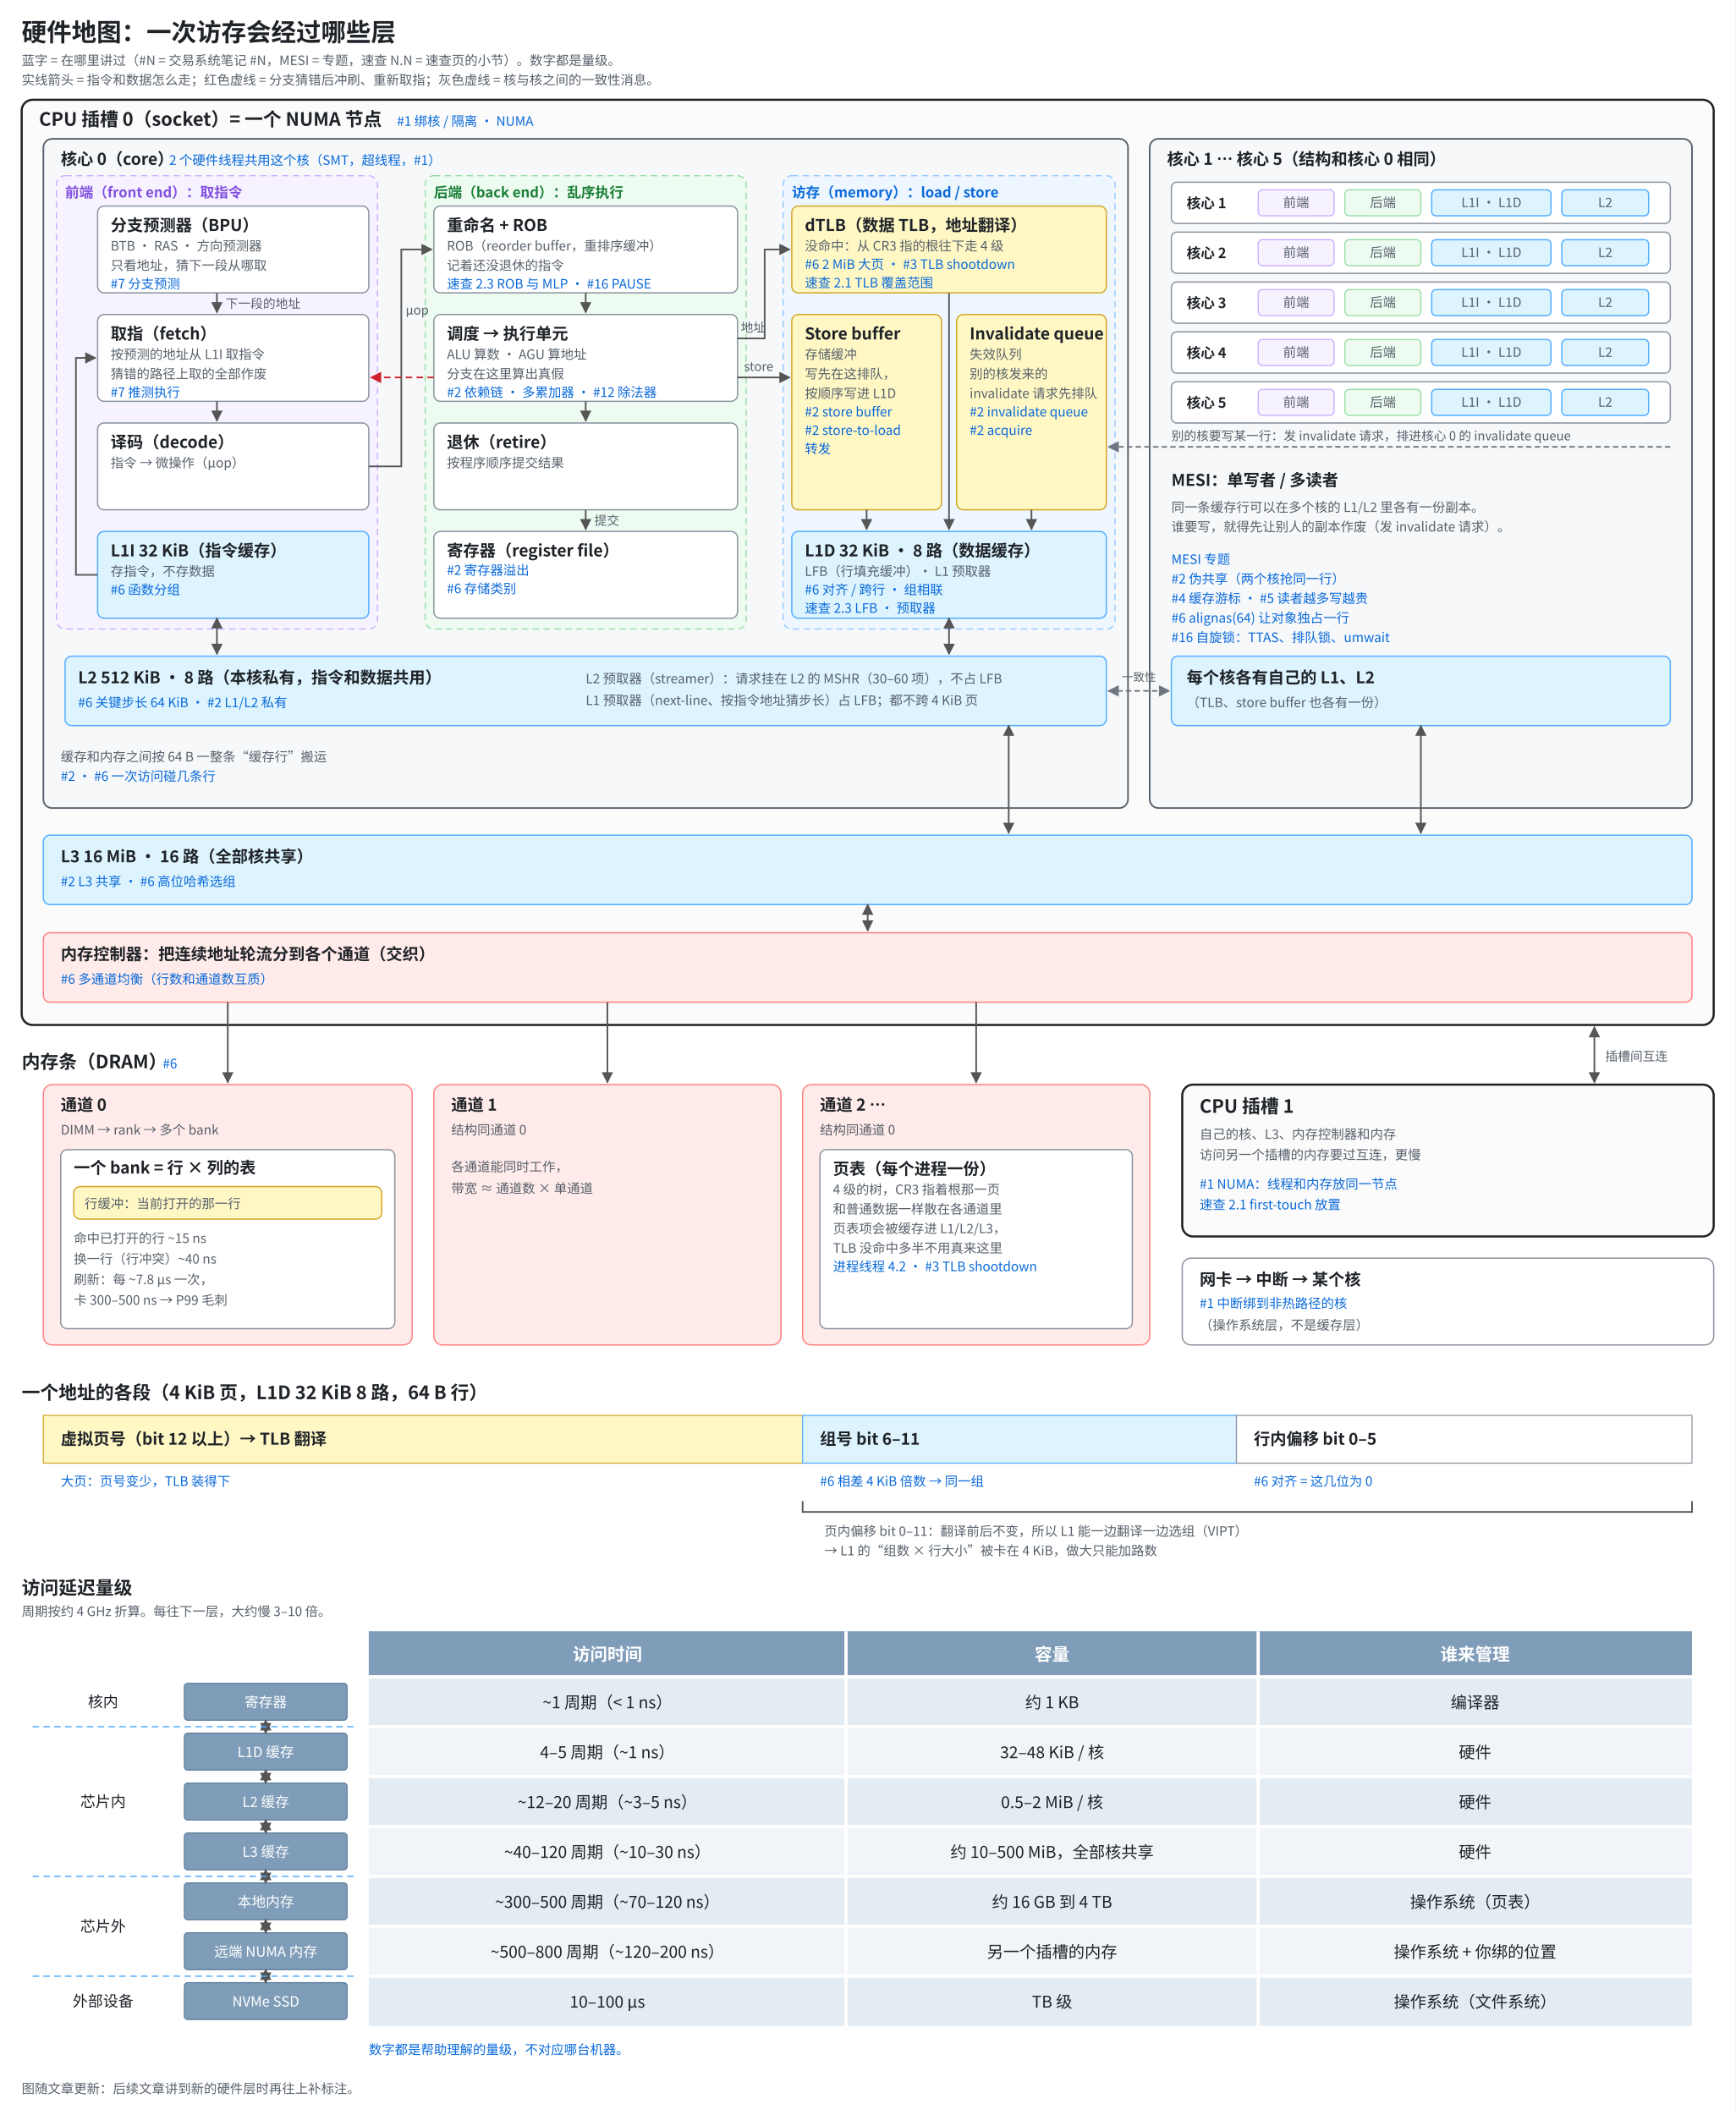
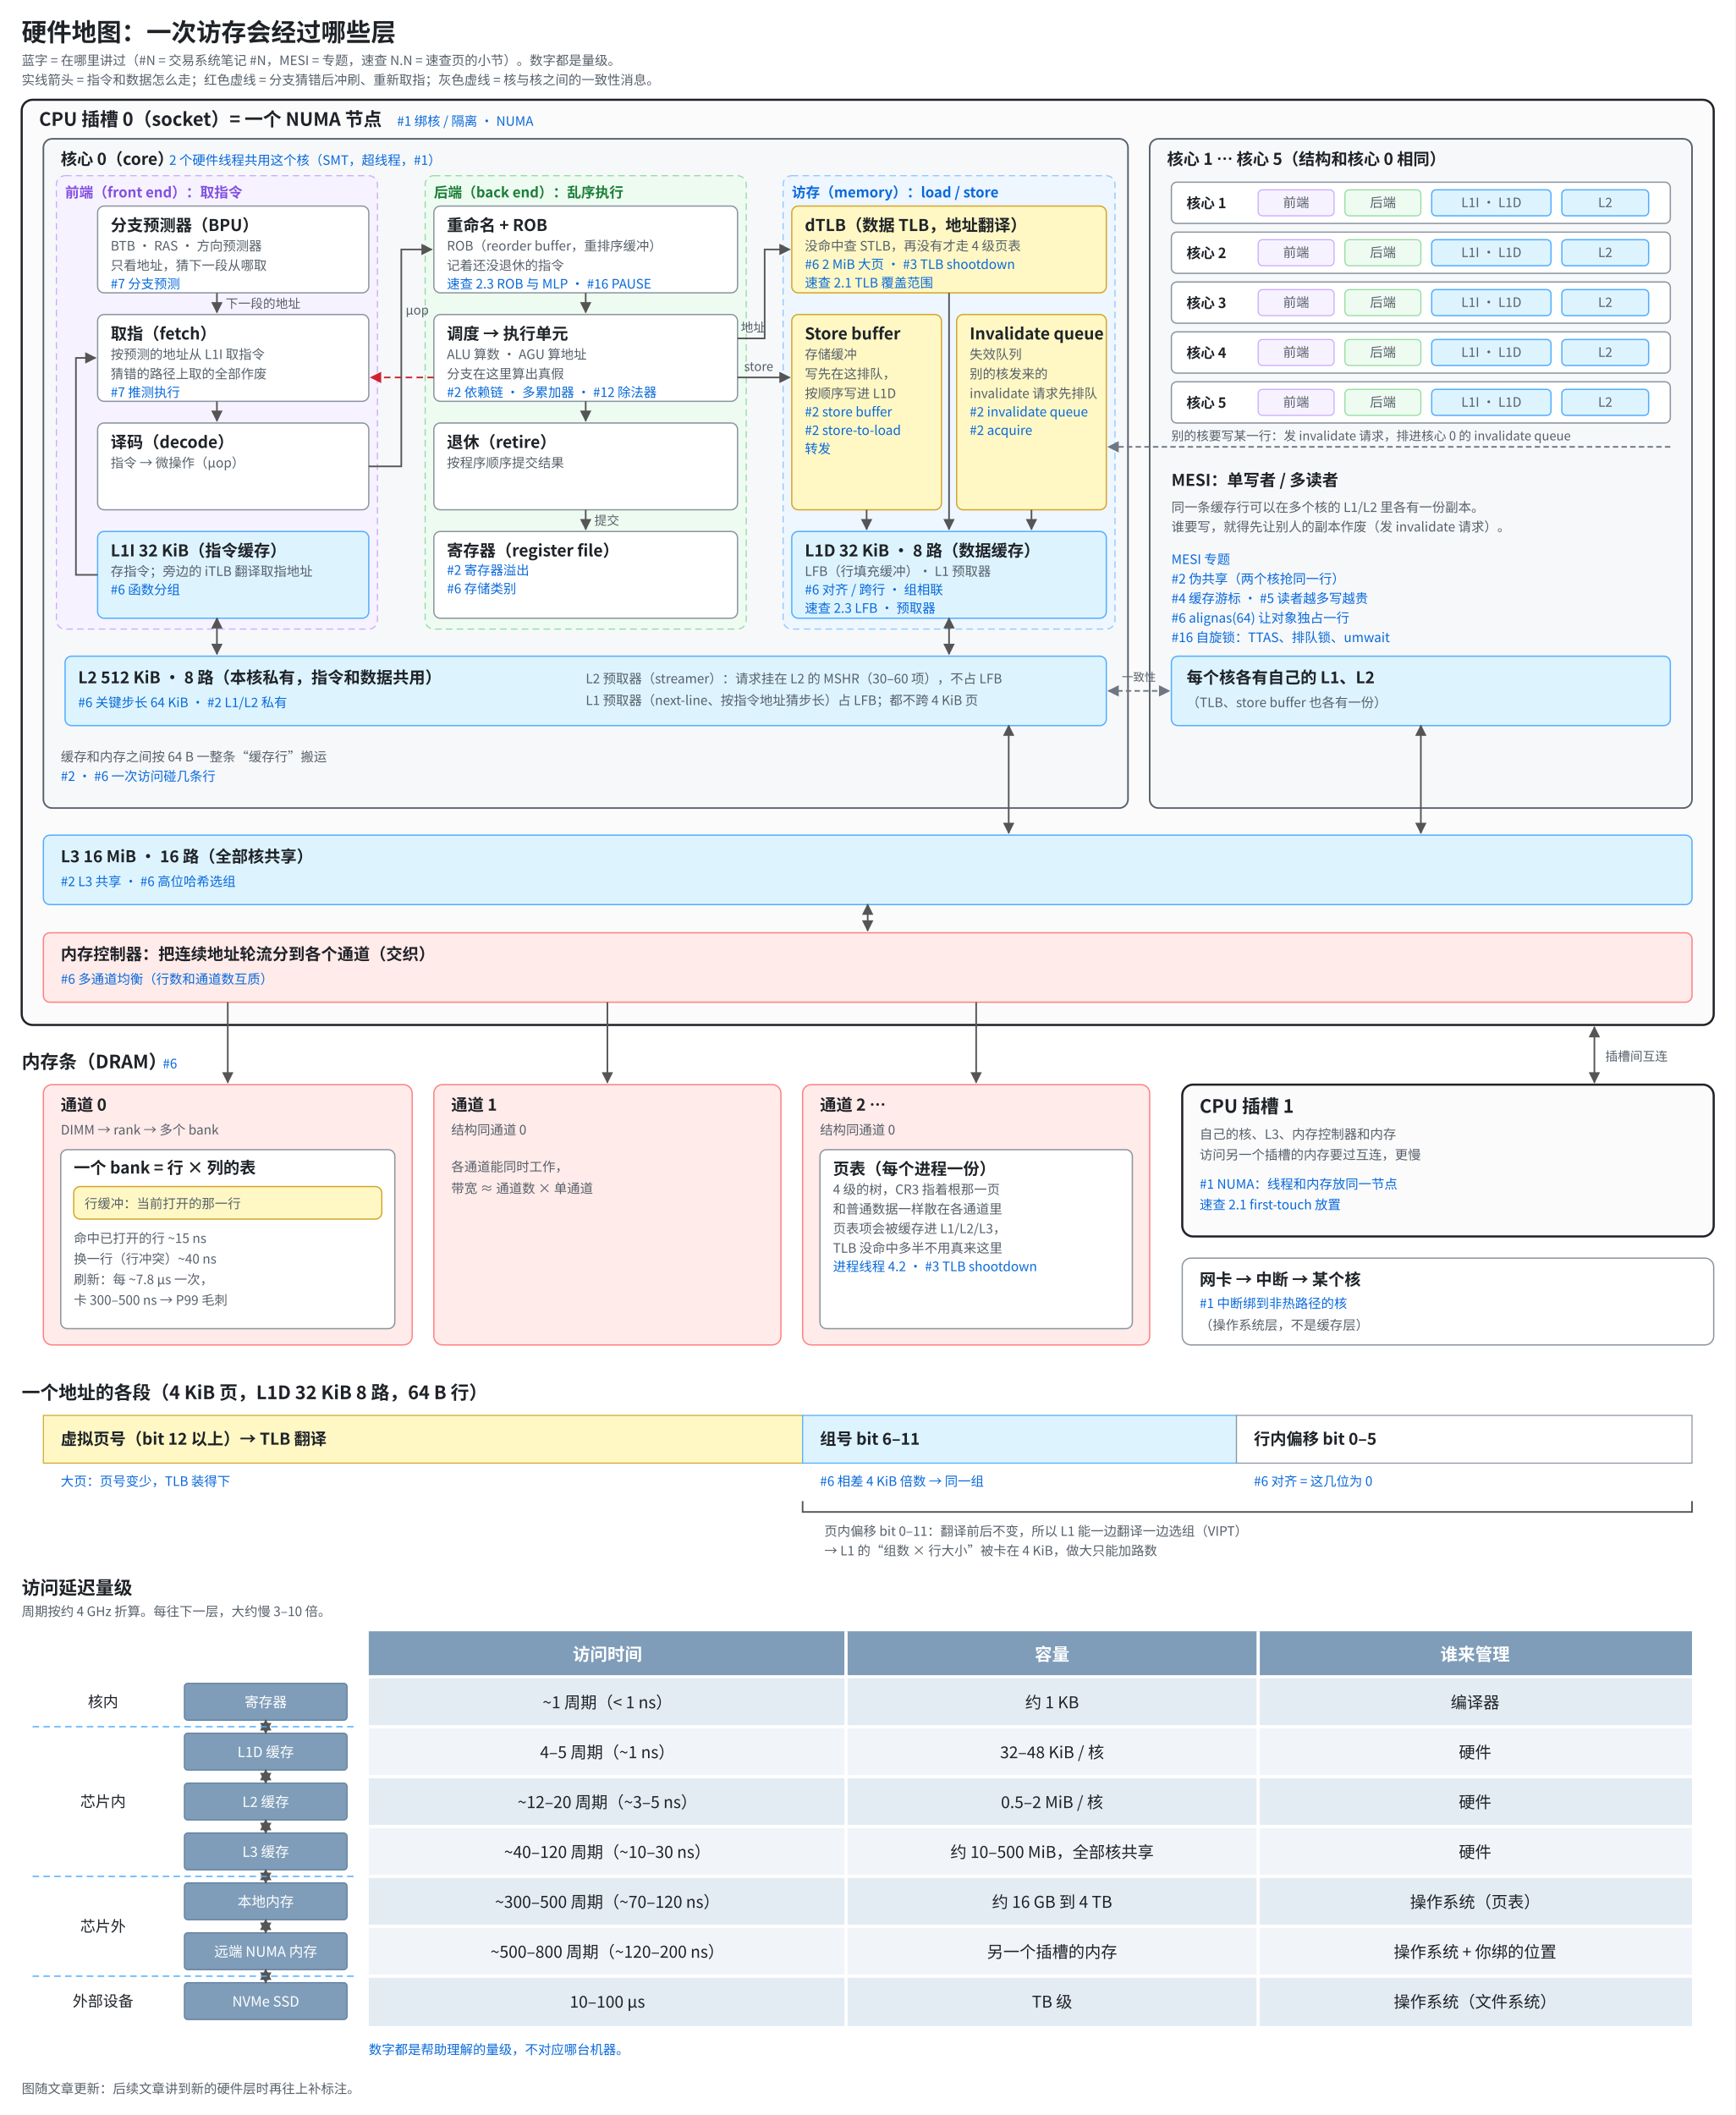
<svg xmlns="http://www.w3.org/2000/svg" viewBox="0 0 1600 1950" width="1600" height="1950" font-family="PingFang SC, Microsoft YaHei, Noto Sans CJK SC, sans-serif">
  <defs>
    <marker id="arr" viewBox="0 0 10 10" refX="9" refY="5" markerWidth="7" markerHeight="7" orient="auto-start-reverse">
      <path d="M0,0 L10,5 L0,10 z" fill="#555" />
    </marker>
    <marker id="arrR" viewBox="0 0 10 10" refX="9" refY="5" markerWidth="7" markerHeight="7" orient="auto-start-reverse">
      <path d="M0,0 L10,5 L0,10 z" fill="#cf222e" />
    </marker>
    <marker id="arrG" viewBox="0 0 10 10" refX="9" refY="5" markerWidth="7" markerHeight="7" orient="auto-start-reverse">
      <path d="M0,0 L10,5 L0,10 z" fill="#6e7781" />
    </marker>
    <style>
      .t  { font-size: 15px; font-weight: 600; fill: #1f2328; }
      .s  { font-size: 12px; fill: #57606a; }
      .h  { font-size: 17px; font-weight: 700; fill: #1f2328; }
      .tag{ font-size: 12px; fill: #0969da; }
      .lab{ font-size: 11.5px; fill: #57606a; }
      .lane-h { font-size: 13px; font-weight: 700; }
      .box   { fill: #ffffff; stroke: #8c959f; stroke-width: 1.2; }
      .core  { fill: #f6f8fa; stroke: #57606a; stroke-width: 1.5; }
      .sock  { fill: #fbfbfc; stroke: #1f2328; stroke-width: 2; }
      .cache { fill: #ddf4ff; stroke: #54aeff; stroke-width: 1.2; }
      .buf   { fill: #fff8c5; stroke: #d4a72c; stroke-width: 1.2; }
      .mem   { fill: #ffebe9; stroke: #ff8182; stroke-width: 1.2; }
      .line  { stroke: #555; stroke-width: 1.5; fill: none; }
      .flush { stroke: #cf222e; stroke-width: 1.5; fill: none; stroke-dasharray: 6 4; }
      .coh   { stroke: #6e7781; stroke-width: 1.5; fill: none; stroke-dasharray: 5 3; }
    </style>
  </defs>
  <rect x="0" y="0" width="1600" height="1950" fill="#ffffff" />
  <text x="20" y="38" class="h" style="font-size:23px">硬件地图：一次访存会经过哪些层</text>
  <text x="20" y="60" class="s">蓝字 = 在哪里讲过（#N = 交易系统笔记 #N，MESI = 专题，速查 N.N = 速查页的小节）。数字都是量级。</text>
  <text x="20" y="78" class="s">实线箭头 = 指令和数据怎么走；红色虚线 = 分支猜错后冲刷、重新取指；灰色虚线 = 核与核之间的一致性消息。</text>
  <rect x="20" y="92" width="1560" height="853" rx="10" class="sock" />
  <text x="36" y="116" class="h">CPU 插槽 0（socket）= 一个 NUMA 节点</text>
  <text x="366" y="116" class="tag">#1 绑核 / 隔离 · NUMA</text>
  <rect x="40" y="128" width="1000" height="617" rx="8" class="core" />
  <text x="56" y="152" class="t">核心 0（core）</text>
  <text x="156" y="152" class="tag">2 个硬件线程共用这个核（SMT，超线程，#1）</text>
  <rect x="52" y="162" width="296" height="418" rx="8" fill="#f7f2ff" stroke="#c8a8ff" stroke-dasharray="6 4" />
  <text x="60" y="182" class="lane-h" style="fill:#8250df">前端（front end）：取指令</text>
  <rect x="392" y="162" width="296" height="418" rx="8" fill="#eefbf1" stroke="#8ddb9c" stroke-dasharray="6 4" />
  <text x="400" y="182" class="lane-h" style="fill:#1a7f37">后端（back end）：乱序执行</text>
  <rect x="722" y="162" width="306" height="418" rx="8" fill="#eef6ff" stroke="#8cc4ff" stroke-dasharray="6 4" />
  <text x="730" y="182" class="lane-h" style="fill:#0969da">访存（memory）：load / store</text>
  <rect x="90" y="190" width="250" height="80" rx="6" class="box" />
  <text x="102" y="213" class="t">分支预测器（BPU）</text>
  <text x="102" y="231" class="s">BTB · RAS · 方向预测器</text>
  <text x="102" y="249" class="s">只看地址，猜下一段从哪取</text>
  <text x="102" y="266" class="tag">#7 分支预测</text>
  <rect x="90" y="290" width="250" height="80" rx="6" class="box" />
  <text x="102" y="313" class="t">取指（fetch）</text>
  <text x="102" y="331" class="s">按预测的地址从 L1I 取指令</text>
  <text x="102" y="349" class="s">猜错的路径上取的全部作废</text>
  <text x="102" y="366" class="tag">#7 推测执行</text>
  <rect x="90" y="390" width="250" height="80" rx="6" class="box" />
  <text x="102" y="413" class="t">译码（decode）</text>
  <text x="102" y="431" class="s">指令 → 微操作（µop）</text>
  <rect x="90" y="490" width="250" height="80" rx="6" class="cache" />
  <text x="102" y="513" class="t">L1I 32 KiB（指令缓存）</text>
-   <text x="102" y="531" class="s">存指令，不存数据</text>
+   <text x="102" y="531" class="s">存指令；旁边的 iTLB 翻译取指地址</text>
  <text x="102" y="548" class="tag">#6 函数分组</text>
  <rect x="400" y="190" width="280" height="80" rx="6" class="box" />
  <text x="412" y="213" class="t">重命名 + ROB</text>
  <text x="412" y="231" class="s">ROB（reorder buffer，重排序缓冲）</text>
  <text x="412" y="249" class="s">记着还没退休的指令</text>
  <text x="412" y="266" class="tag">速查 2.3 ROB 与 MLP · #16 PAUSE</text>
  <rect x="400" y="290" width="280" height="80" rx="6" class="box" />
  <text x="412" y="313" class="t">调度 → 执行单元</text>
  <text x="412" y="331" class="s">ALU 算数 · AGU 算地址</text>
  <text x="412" y="349" class="s">分支在这里算出真假</text>
  <text x="412" y="366" class="tag">#2 依赖链 · 多累加器 · #12 除法器</text>
  <rect x="400" y="390" width="280" height="80" rx="6" class="box" />
  <text x="412" y="413" class="t">退休（retire）</text>
  <text x="412" y="431" class="s">按程序顺序提交结果</text>
  <rect x="400" y="490" width="280" height="80" rx="6" class="box" />
  <text x="412" y="513" class="t">寄存器（register file）</text>
  <text x="412" y="530" class="tag">#2 寄存器溢出</text>
  <text x="412" y="547" class="tag">#6 存储类别</text>
  <rect x="730" y="190" width="290" height="80" rx="6" class="buf" />
  <text x="742" y="213" class="t">dTLB（数据 TLB，地址翻译）</text>
-   <text x="742" y="231" class="s">没命中：从 CR3 指的根往下走 4 级</text>
+   <text x="742" y="231" class="s">没命中查 STLB，再没有才走 4 级页表</text>
  <text x="742" y="248" class="tag">#6 2 MiB 大页 · #3 TLB shootdown</text>
  <text x="742" y="265" class="tag">速查 2.1 TLB 覆盖范围</text>
  <rect x="730" y="290" width="138" height="180" rx="6" class="buf" />
  <text x="742" y="313" class="t">Store buffer</text>
  <text x="742" y="331" class="s">存储缓冲</text>
  <text x="742" y="349" class="s">写先在这排队，</text>
  <text x="742" y="367" class="s">按顺序写进 L1D</text>
  <text x="742" y="384" class="tag">#2 store buffer</text>
  <text x="742" y="401" class="tag">#2 store-to-load</text>
  <text x="742" y="418" class="tag">转发</text>
  <rect x="882" y="290" width="138" height="180" rx="6" class="buf" />
  <text x="894" y="313" class="t">Invalidate queue</text>
  <text x="894" y="331" class="s">失效队列</text>
  <text x="894" y="349" class="s">别的核发来的</text>
  <text x="894" y="367" class="s">invalidate 请求先排队</text>
  <text x="894" y="384" class="tag">#2 invalidate queue</text>
  <text x="894" y="401" class="tag">#2 acquire</text>
  <rect x="730" y="490" width="290" height="80" rx="6" class="cache" />
  <text x="742" y="513" class="t">L1D 32 KiB · 8 路（数据缓存）</text>
  <text x="742" y="531" class="s">LFB（行填充缓冲）· L1 预取器</text>
  <text x="742" y="548" class="tag">#6 对齐 / 跨行 · 组相联</text>
  <text x="742" y="565" class="tag">速查 2.3 LFB · 预取器</text>
  <rect x="60" y="605" width="960" height="64" rx="6" class="cache" />
  <text x="72" y="630" class="t">L2 512 KiB · 8 路（本核私有，指令和数据共用）</text>
  <text x="72" y="652" class="tag">#6 关键步长 64 KiB · #2 L1/L2 私有</text>
  <text x="540" y="630" class="s">L2 预取器（streamer）：请求挂在 L2 的 MSHR（30–60 项），不占 LFB</text>
  <text x="540" y="650" class="s">L1 预取器（next-line、按指令地址猜步长）占 LFB；都不跨 4 KiB 页</text>
  <text x="56" y="702" class="s">缓存和内存之间按 64 B 一整条“缓存行”搬运</text>
  <text x="56" y="720" class="tag">#2 · #6 一次访问碰几条行</text>
  <path d="M200,270 L200,288" class="line" marker-end="url(#arr)" />
  <text x="208" y="284" class="lab">下一段的地址</text>
  <path d="M200,370 L200,388" class="line" marker-end="url(#arr)" />
  <path d="M90,530 L70,530 L70,330 L88,330" class="line" marker-end="url(#arr)" />
  <path d="M340,430 L370,430 L370,230 L398,230" class="line" marker-end="url(#arr)" />
  <text x="374" y="290" class="lab">µop</text>
  <path d="M540,270 L540,288" class="line" marker-end="url(#arr)" />
  <path d="M540,370 L540,388" class="line" marker-end="url(#arr)" />
  <path d="M540,470 L540,488" class="line" marker-end="url(#arr)" />
  <text x="548" y="484" class="lab">提交</text>
  <path d="M400,348 L342,348" class="flush" marker-end="url(#arrR)" />
  <path d="M680,312 L705,312 L705,230 L728,230" class="line" marker-end="url(#arr)" />
  <text x="683" y="306" class="lab">地址</text>
  <path d="M680,348 L728,348" class="line" marker-end="url(#arr)" />
  <text x="686" y="342" class="lab">store</text>
  <path d="M875,270 L875,488" class="line" marker-end="url(#arr)" />
  <path d="M799,470 L799,488" class="line" marker-end="url(#arr)" />
  <path d="M951,470 L951,488" class="line" marker-end="url(#arr)" />
  <path d="M200,570 L200,603" class="line" marker-start="url(#arr)" marker-end="url(#arr)" />
  <path d="M875,570 L875,603" class="line" marker-start="url(#arr)" marker-end="url(#arr)" />
  <rect x="1060" y="128" width="500" height="617" rx="8" class="core" />
  <text x="1076" y="152" class="t">核心 1 … 核心 5（结构和核心 0 相同）</text>
  <rect x="1080" y="168" width="460" height="38" rx="5" class="box" />
  <text x="1094" y="192" class="t" style="font-size:13px">核心 1</text>
  <rect x="1160" y="175" width="70" height="24" rx="4" fill="#f7f2ff" stroke="#c8a8ff" />
  <text x="1195.0" y="191" class="s" text-anchor="middle">前端</text>
  <rect x="1240" y="175" width="70" height="24" rx="4" fill="#eefbf1" stroke="#8ddb9c" />
  <text x="1275.0" y="191" class="s" text-anchor="middle">后端</text>
  <rect x="1320" y="175" width="110" height="24" rx="4" class="cache" />
  <text x="1375.0" y="191" class="s" text-anchor="middle">L1I · L1D</text>
  <rect x="1440" y="175" width="80" height="24" rx="4" class="cache" />
  <text x="1480.0" y="191" class="s" text-anchor="middle">L2</text>
  <rect x="1080" y="214" width="460" height="38" rx="5" class="box" />
  <text x="1094" y="238" class="t" style="font-size:13px">核心 2</text>
  <rect x="1160" y="221" width="70" height="24" rx="4" fill="#f7f2ff" stroke="#c8a8ff" />
  <text x="1195.0" y="237" class="s" text-anchor="middle">前端</text>
  <rect x="1240" y="221" width="70" height="24" rx="4" fill="#eefbf1" stroke="#8ddb9c" />
  <text x="1275.0" y="237" class="s" text-anchor="middle">后端</text>
  <rect x="1320" y="221" width="110" height="24" rx="4" class="cache" />
  <text x="1375.0" y="237" class="s" text-anchor="middle">L1I · L1D</text>
  <rect x="1440" y="221" width="80" height="24" rx="4" class="cache" />
  <text x="1480.0" y="237" class="s" text-anchor="middle">L2</text>
  <rect x="1080" y="260" width="460" height="38" rx="5" class="box" />
  <text x="1094" y="284" class="t" style="font-size:13px">核心 3</text>
  <rect x="1160" y="267" width="70" height="24" rx="4" fill="#f7f2ff" stroke="#c8a8ff" />
  <text x="1195.0" y="283" class="s" text-anchor="middle">前端</text>
  <rect x="1240" y="267" width="70" height="24" rx="4" fill="#eefbf1" stroke="#8ddb9c" />
  <text x="1275.0" y="283" class="s" text-anchor="middle">后端</text>
  <rect x="1320" y="267" width="110" height="24" rx="4" class="cache" />
  <text x="1375.0" y="283" class="s" text-anchor="middle">L1I · L1D</text>
  <rect x="1440" y="267" width="80" height="24" rx="4" class="cache" />
  <text x="1480.0" y="283" class="s" text-anchor="middle">L2</text>
  <rect x="1080" y="306" width="460" height="38" rx="5" class="box" />
  <text x="1094" y="330" class="t" style="font-size:13px">核心 4</text>
  <rect x="1160" y="313" width="70" height="24" rx="4" fill="#f7f2ff" stroke="#c8a8ff" />
  <text x="1195.0" y="329" class="s" text-anchor="middle">前端</text>
  <rect x="1240" y="313" width="70" height="24" rx="4" fill="#eefbf1" stroke="#8ddb9c" />
  <text x="1275.0" y="329" class="s" text-anchor="middle">后端</text>
  <rect x="1320" y="313" width="110" height="24" rx="4" class="cache" />
  <text x="1375.0" y="329" class="s" text-anchor="middle">L1I · L1D</text>
  <rect x="1440" y="313" width="80" height="24" rx="4" class="cache" />
  <text x="1480.0" y="329" class="s" text-anchor="middle">L2</text>
  <rect x="1080" y="352" width="460" height="38" rx="5" class="box" />
  <text x="1094" y="376" class="t" style="font-size:13px">核心 5</text>
  <rect x="1160" y="359" width="70" height="24" rx="4" fill="#f7f2ff" stroke="#c8a8ff" />
  <text x="1195.0" y="375" class="s" text-anchor="middle">前端</text>
  <rect x="1240" y="359" width="70" height="24" rx="4" fill="#eefbf1" stroke="#8ddb9c" />
  <text x="1275.0" y="375" class="s" text-anchor="middle">后端</text>
  <rect x="1320" y="359" width="110" height="24" rx="4" class="cache" />
  <text x="1375.0" y="375" class="s" text-anchor="middle">L1I · L1D</text>
  <rect x="1440" y="359" width="80" height="24" rx="4" class="cache" />
  <text x="1480.0" y="375" class="s" text-anchor="middle">L2</text>
  <text x="1080" y="448" class="t">MESI：单写者 / 多读者</text>
  <text x="1080" y="472" class="s">同一条缓存行可以在多个核的 L1/L2 里各有一份副本。</text>
  <text x="1080" y="490" class="s">谁要写，就得先让别人的副本作废（发 invalidate 请求）。</text>
  <text x="1080" y="520" class="tag">MESI 专题</text>
  <text x="1080" y="538" class="tag">#2 伪共享（两个核抢同一行）</text>
  <text x="1080" y="556" class="tag">#4 缓存游标 · #5 读者越多写越贵</text>
  <text x="1080" y="574" class="tag">#6 alignas(64) 让对象独占一行</text>
  <text x="1080" y="592" class="tag">#16 自旋锁：TTAS、排队锁、umwait</text>
  <rect x="1080" y="605" width="460" height="64" rx="6" class="cache" />
  <text x="1094" y="630" class="t">每个核各有自己的 L1、L2</text>
  <text x="1094" y="652" class="s">（TLB、store buffer 也各有一份）</text>
  <path d="M1540,412 L1022,412" class="coh" marker-end="url(#arrG)" />
  <text x="1080" y="406" class="lab">别的核要写某一行：发 invalidate 请求，排进核心 0 的 invalidate queue</text>
  <path d="M1022,637 L1078,637" class="coh" marker-start="url(#arrG)" marker-end="url(#arrG)" />
  <text x="1050.0" y="628" class="lab" text-anchor="middle" style="font-size:10.5px">一致性</text>
  <rect x="40" y="770" width="1520" height="64" rx="6" class="cache" />
  <text x="56" y="795" class="t">L3 16 MiB · 16 路（全部核共享）</text>
  <text x="56" y="817" class="tag">#2 L3 共享 · #6 高位哈希选组</text>
  <path d="M930,669 L930,768" class="line" marker-start="url(#arr)" marker-end="url(#arr)" />
  <path d="M1310,669 L1310,768" class="line" marker-start="url(#arr)" marker-end="url(#arr)" />
  <rect x="40" y="860" width="1520" height="64" rx="6" class="mem" />
  <text x="56" y="885" class="t">内存控制器：把连续地址轮流分到各个通道（交织）</text>
  <text x="56" y="907" class="tag">#6 多通道均衡（行数和通道数互质）</text>
  <path d="M800,834 L800,858" class="line" marker-start="url(#arr)" marker-end="url(#arr)" />
  <text x="20" y="985" class="h">内存条（DRAM）</text>
  <text x="150" y="985" class="tag">#6</text>
  <path d="M210,924 L210,998" class="line" marker-end="url(#arr)" />
  <path d="M560,924 L560,998" class="line" marker-end="url(#arr)" />
  <path d="M900,924 L900,998" class="line" marker-end="url(#arr)" />
  <rect x="40" y="1000" width="340" height="240" rx="8" class="mem" />
  <text x="56" y="1024" class="t">通道 0</text>
  <text x="56" y="1046" class="s">DIMM → rank → 多个 bank</text>
  <rect x="56" y="1060" width="308" height="165" rx="6" class="box" />
  <text x="68" y="1082" class="t">一个 bank = 行 × 列的表</text>
  <rect x="68" y="1094" width="284" height="30" rx="6" class="buf" />
  <text x="78" y="1114" class="s">行缓冲：当前打开的那一行</text>
  <text x="68" y="1146" class="s">命中已打开的行 ~15 ns</text>
  <text x="68" y="1165" class="s">换一行（行冲突）~40 ns</text>
  <text x="68" y="1184" class="s">刷新：每 ~7.8 µs 一次，</text>
  <text x="68" y="1203" class="s">卡 300–500 ns → P99 毛刺</text>
  <rect x="400" y="1000" width="320" height="240" rx="8" class="mem" />
  <text x="416" y="1024" class="t">通道 1</text>
  <text x="416" y="1046" class="s">结构同通道 0</text>
  <text x="416" y="1080" class="s">各通道能同时工作，</text>
  <text x="416" y="1100" class="s">带宽 ≈ 通道数 × 单通道</text>
  <rect x="740" y="1000" width="320" height="240" rx="8" class="mem" />
  <text x="756" y="1024" class="t">通道 2 …</text>
  <text x="756" y="1046" class="s">结构同通道 0</text>
  <rect x="756" y="1060" width="288" height="165" rx="6" class="box" />
  <text x="768" y="1083" class="t">页表（每个进程一份）</text>
  <text x="768" y="1101" class="s">4 级的树，CR3 指着根那一页</text>
  <text x="768" y="1119" class="s">和普通数据一样散在各通道里</text>
  <text x="768" y="1137" class="s">页表项会被缓存进 L1/L2/L3，</text>
  <text x="768" y="1155" class="s">TLB 没命中多半不用真来这里</text>
  <text x="768" y="1172" class="tag">进程线程 4.2 · #3 TLB shootdown</text>
  <rect x="1090" y="1000" width="490" height="140" rx="10" class="sock" />
  <text x="1106" y="1026" class="h">CPU 插槽 1</text>
  <text x="1106" y="1050" class="s">自己的核、L3、内存控制器和内存</text>
  <text x="1106" y="1069" class="s">访问另一个插槽的内存要过互连，更慢</text>
  <text x="1106" y="1096" class="tag">#1 NUMA：线程和内存放同一节点</text>
  <text x="1106" y="1115" class="tag">速查 2.1 first-touch 放置</text>
  <path d="M1470,947 L1470,998" class="line" marker-start="url(#arr)" marker-end="url(#arr)" />
  <text x="1480" y="978" class="lab">插槽间互连</text>
  <rect x="1090" y="1160" width="490" height="80" rx="8" class="box" />
  <text x="1106" y="1185" class="t">网卡 → 中断 → 某个核</text>
  <text x="1106" y="1206" class="tag">#1 中断绑到非热路径的核</text>
  <text x="1106" y="1226" class="s">（操作系统层，不是缓存层）</text>
  <text x="20" y="1290" class="h">一个地址的各段（4 KiB 页，L1D 32 KiB 8 路，64 B 行）</text>
  <rect x="40" y="1305" width="700" height="44" fill="#fff8c5" stroke="#d4a72c" />
  <text x="56" y="1332" class="t">虚拟页号（bit 12 以上）→ TLB 翻译</text>
  <text x="56" y="1370" class="tag">大页：页号变少，TLB 装得下</text>
  <rect x="740" y="1305" width="400" height="44" fill="#ddf4ff" stroke="#54aeff" />
  <text x="756" y="1332" class="t">组号 bit 6–11</text>
  <text x="756" y="1370" class="tag">#6 相差 4 KiB 倍数 → 同一组</text>
  <rect x="1140" y="1305" width="420" height="44" fill="#ffffff" stroke="#8c959f" />
  <text x="1156" y="1332" class="t">行内偏移 bit 0–5</text>
  <text x="1156" y="1370" class="tag">#6 对齐 = 这几位为 0</text>
  <path d="M740,1384 L740,1394 L1560,1394 L1560,1384" class="line" />
  <text x="760" y="1416" class="s">页内偏移 bit 0–11：翻译前后不变，所以 L1 能一边翻译一边选组（VIPT）</text>
  <text x="760" y="1434" class="s">→ L1 的“组数 × 行大小”被卡在 4 KiB，做大只能加路数</text>
  <text x="20" y="1470" class="h">访问延迟量级</text>
  <text x="20" y="1490" class="s">周期按约 4 GHz 折算。每往下一层，大约慢 3–10 倍。</text>
  <rect x="340" y="1504" width="1220" height="42" fill="#7f9db9" />
  <text x="560.0" y="1531" class="t" text-anchor="middle" style="font-size:16px;font-weight:700;fill:#ffffff">访问时间</text>
  <text x="970.0" y="1531" class="t" text-anchor="middle" style="font-size:16px;font-weight:700;fill:#ffffff">容量</text>
  <text x="1360.0" y="1531" class="t" text-anchor="middle" style="font-size:16px;font-weight:700;fill:#ffffff">谁来管理</text>
  <rect x="340" y="1546" width="1220" height="46" fill="#e3ebf3" />
  <line x1="340" y1="1546" x2="1560" y2="1546" stroke="#ffffff" stroke-width="3" />
  <text x="560.0" y="1575" class="t" text-anchor="middle" style="font-size:15px;font-weight:400">~1 周期（&lt; 1 ns）</text>
  <text x="970.0" y="1575" class="t" text-anchor="middle" style="font-size:15px;font-weight:400">约 1 KB</text>
  <text x="1360.0" y="1575" class="t" text-anchor="middle" style="font-size:15px;font-weight:400">编译器</text>
  <rect x="170" y="1552" width="150" height="34" rx="3" fill="#7f9db9" stroke="#5d7d9c" />
  <text x="245" y="1574" class="t" text-anchor="middle" style="font-size:13px;font-weight:400;fill:#ffffff">寄存器</text>
  <rect x="340" y="1592" width="1220" height="46" fill="#f1f5f9" />
  <line x1="340" y1="1592" x2="1560" y2="1592" stroke="#ffffff" stroke-width="3" />
  <text x="560.0" y="1621" class="t" text-anchor="middle" style="font-size:15px;font-weight:400">4–5 周期（~1 ns）</text>
  <text x="970.0" y="1621" class="t" text-anchor="middle" style="font-size:15px;font-weight:400">32–48 KiB / 核</text>
  <text x="1360.0" y="1621" class="t" text-anchor="middle" style="font-size:15px;font-weight:400">硬件</text>
  <rect x="170" y="1598" width="150" height="34" rx="3" fill="#7f9db9" stroke="#5d7d9c" />
  <text x="245" y="1620" class="t" text-anchor="middle" style="font-size:13px;font-weight:400;fill:#ffffff">L1D 缓存</text>
  <path d="M245,1586 L245,1598" class="line" marker-start="url(#arr)" marker-end="url(#arr)" />
  <rect x="340" y="1638" width="1220" height="46" fill="#e3ebf3" />
  <line x1="340" y1="1638" x2="1560" y2="1638" stroke="#ffffff" stroke-width="3" />
  <text x="560.0" y="1667" class="t" text-anchor="middle" style="font-size:15px;font-weight:400">~12–20 周期（~3–5 ns）</text>
  <text x="970.0" y="1667" class="t" text-anchor="middle" style="font-size:15px;font-weight:400">0.5–2 MiB / 核</text>
  <text x="1360.0" y="1667" class="t" text-anchor="middle" style="font-size:15px;font-weight:400">硬件</text>
  <rect x="170" y="1644" width="150" height="34" rx="3" fill="#7f9db9" stroke="#5d7d9c" />
  <text x="245" y="1666" class="t" text-anchor="middle" style="font-size:13px;font-weight:400;fill:#ffffff">L2 缓存</text>
  <path d="M245,1632 L245,1644" class="line" marker-start="url(#arr)" marker-end="url(#arr)" />
  <rect x="340" y="1684" width="1220" height="46" fill="#f1f5f9" />
  <line x1="340" y1="1684" x2="1560" y2="1684" stroke="#ffffff" stroke-width="3" />
  <text x="560.0" y="1713" class="t" text-anchor="middle" style="font-size:15px;font-weight:400">~40–120 周期（~10–30 ns）</text>
  <text x="970.0" y="1713" class="t" text-anchor="middle" style="font-size:15px;font-weight:400">约 10–500 MiB，全部核共享</text>
  <text x="1360.0" y="1713" class="t" text-anchor="middle" style="font-size:15px;font-weight:400">硬件</text>
  <rect x="170" y="1690" width="150" height="34" rx="3" fill="#7f9db9" stroke="#5d7d9c" />
  <text x="245" y="1712" class="t" text-anchor="middle" style="font-size:13px;font-weight:400;fill:#ffffff">L3 缓存</text>
  <path d="M245,1678 L245,1690" class="line" marker-start="url(#arr)" marker-end="url(#arr)" />
  <rect x="340" y="1730" width="1220" height="46" fill="#e3ebf3" />
  <line x1="340" y1="1730" x2="1560" y2="1730" stroke="#ffffff" stroke-width="3" />
  <text x="560.0" y="1759" class="t" text-anchor="middle" style="font-size:15px;font-weight:400">~300–500 周期（~70–120 ns）</text>
  <text x="970.0" y="1759" class="t" text-anchor="middle" style="font-size:15px;font-weight:400">约 16 GB 到 4 TB</text>
  <text x="1360.0" y="1759" class="t" text-anchor="middle" style="font-size:15px;font-weight:400">操作系统（页表）</text>
  <rect x="170" y="1736" width="150" height="34" rx="3" fill="#7f9db9" stroke="#5d7d9c" />
  <text x="245" y="1758" class="t" text-anchor="middle" style="font-size:13px;font-weight:400;fill:#ffffff">本地内存</text>
  <path d="M245,1724 L245,1736" class="line" marker-start="url(#arr)" marker-end="url(#arr)" />
  <rect x="340" y="1776" width="1220" height="46" fill="#f1f5f9" />
  <line x1="340" y1="1776" x2="1560" y2="1776" stroke="#ffffff" stroke-width="3" />
  <text x="560.0" y="1805" class="t" text-anchor="middle" style="font-size:15px;font-weight:400">~500–800 周期（~120–200 ns）</text>
  <text x="970.0" y="1805" class="t" text-anchor="middle" style="font-size:15px;font-weight:400">另一个插槽的内存</text>
  <text x="1360.0" y="1805" class="t" text-anchor="middle" style="font-size:15px;font-weight:400">操作系统 + 你绑的位置</text>
  <rect x="170" y="1782" width="150" height="34" rx="3" fill="#7f9db9" stroke="#5d7d9c" />
  <text x="245" y="1804" class="t" text-anchor="middle" style="font-size:13px;font-weight:400;fill:#ffffff">远端 NUMA 内存</text>
  <path d="M245,1770 L245,1782" class="line" marker-start="url(#arr)" marker-end="url(#arr)" />
  <rect x="340" y="1822" width="1220" height="46" fill="#e3ebf3" />
  <line x1="340" y1="1822" x2="1560" y2="1822" stroke="#ffffff" stroke-width="3" />
  <text x="560.0" y="1851" class="t" text-anchor="middle" style="font-size:15px;font-weight:400">10–100 µs</text>
  <text x="970.0" y="1851" class="t" text-anchor="middle" style="font-size:15px;font-weight:400">TB 级</text>
  <text x="1360.0" y="1851" class="t" text-anchor="middle" style="font-size:15px;font-weight:400">操作系统（文件系统）</text>
  <rect x="170" y="1828" width="150" height="34" rx="3" fill="#7f9db9" stroke="#5d7d9c" />
  <text x="245" y="1850" class="t" text-anchor="middle" style="font-size:13px;font-weight:400;fill:#ffffff">NVMe SSD</text>
  <path d="M245,1816 L245,1828" class="line" marker-start="url(#arr)" marker-end="url(#arr)" />
  <line x1="780" y1="1504" x2="780" y2="1868" stroke="#ffffff" stroke-width="3" />
  <line x1="1160" y1="1504" x2="1160" y2="1868" stroke="#ffffff" stroke-width="3" />
  <text x="95" y="1574" class="t" text-anchor="middle" style="font-size:14px;font-weight:400">核内</text>
  <text x="95" y="1666.0" class="t" text-anchor="middle" style="font-size:14px;font-weight:400">芯片内</text>
  <text x="95" y="1781.0" class="t" text-anchor="middle" style="font-size:14px;font-weight:400">芯片外</text>
  <text x="95" y="1850" class="t" text-anchor="middle" style="font-size:14px;font-weight:400">外部设备</text>
  <line x1="30" y1="1592" x2="330" y2="1592" stroke="#54aeff" stroke-width="1.2" stroke-dasharray="6 4" />
  <line x1="30" y1="1730" x2="330" y2="1730" stroke="#54aeff" stroke-width="1.2" stroke-dasharray="6 4" />
  <line x1="30" y1="1822" x2="330" y2="1822" stroke="#54aeff" stroke-width="1.2" stroke-dasharray="6 4" />
  <text x="340" y="1894" class="tag">数字都是帮助理解的量级，不对应哪台机器。</text>
  <text x="20" y="1930" class="s">图随文章更新：后续文章讲到新的硬件层时再往上补标注。</text>
</svg>
